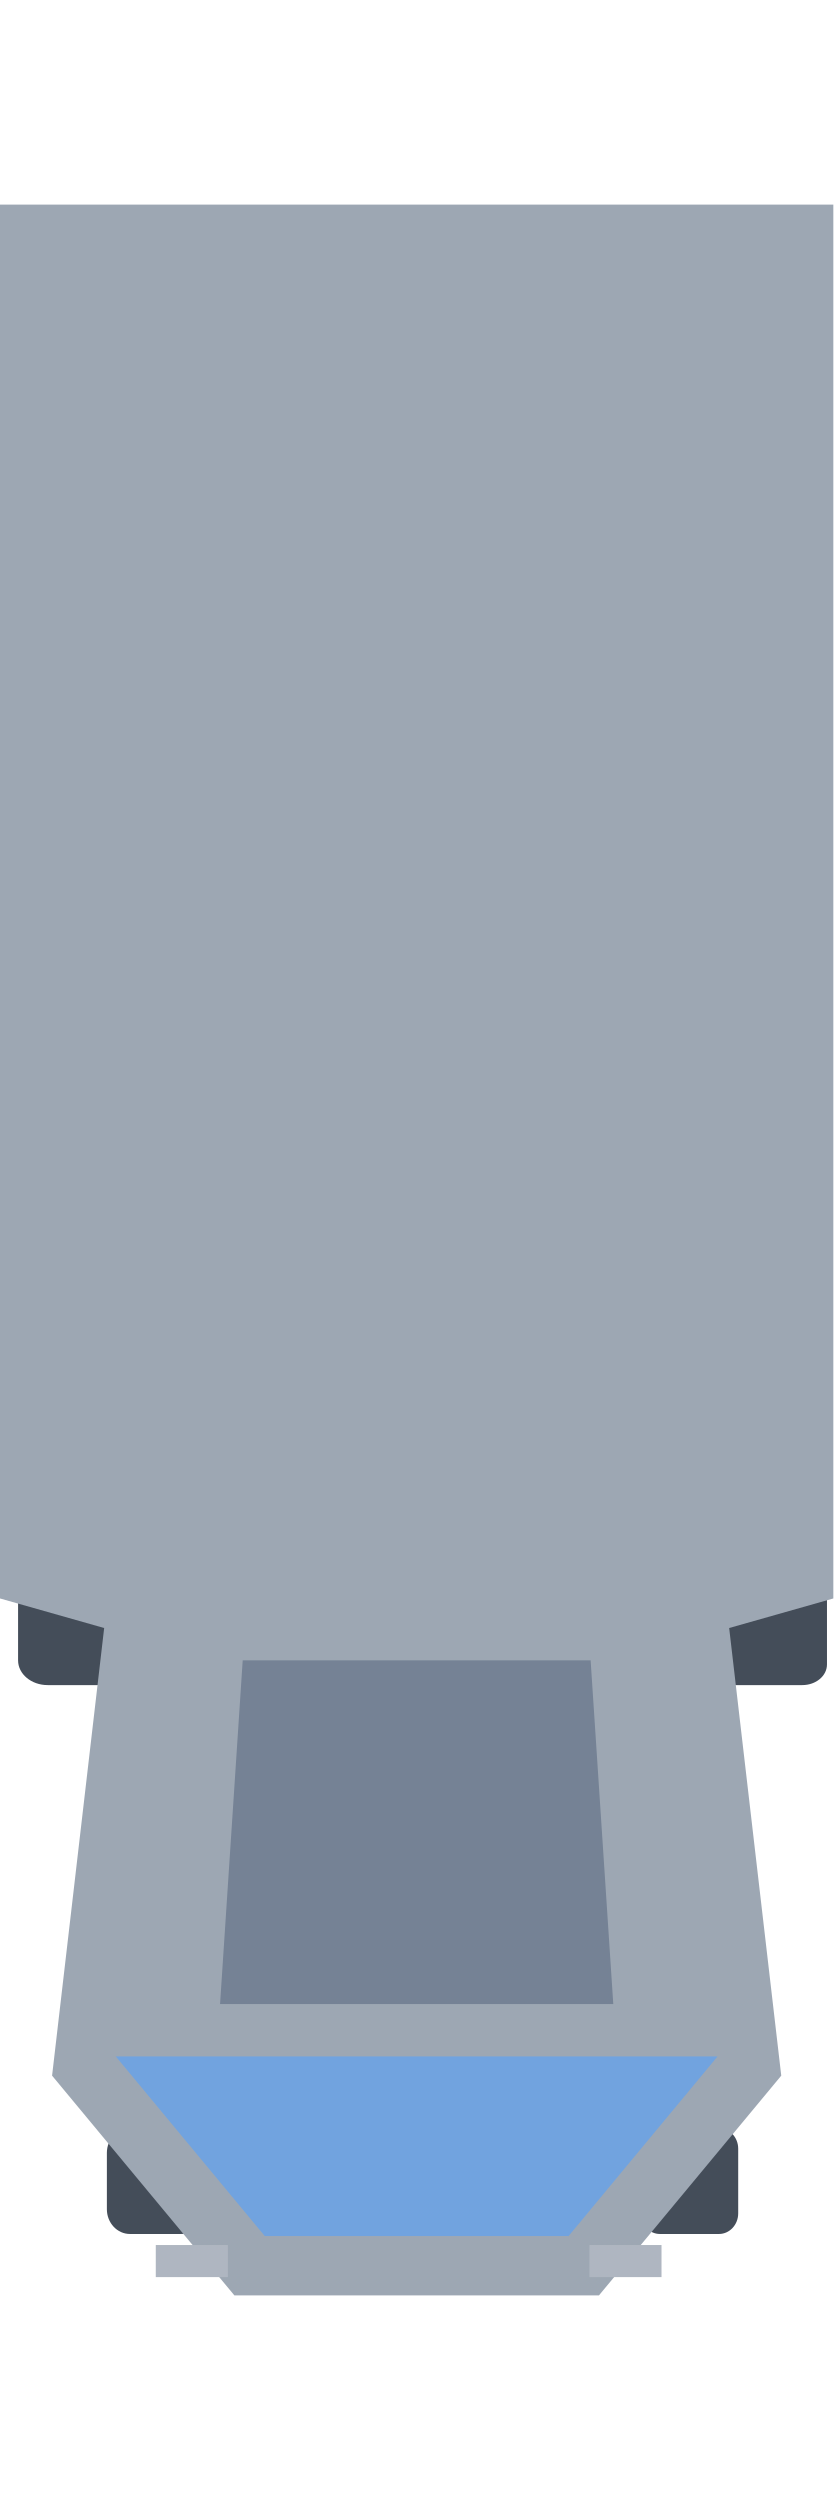
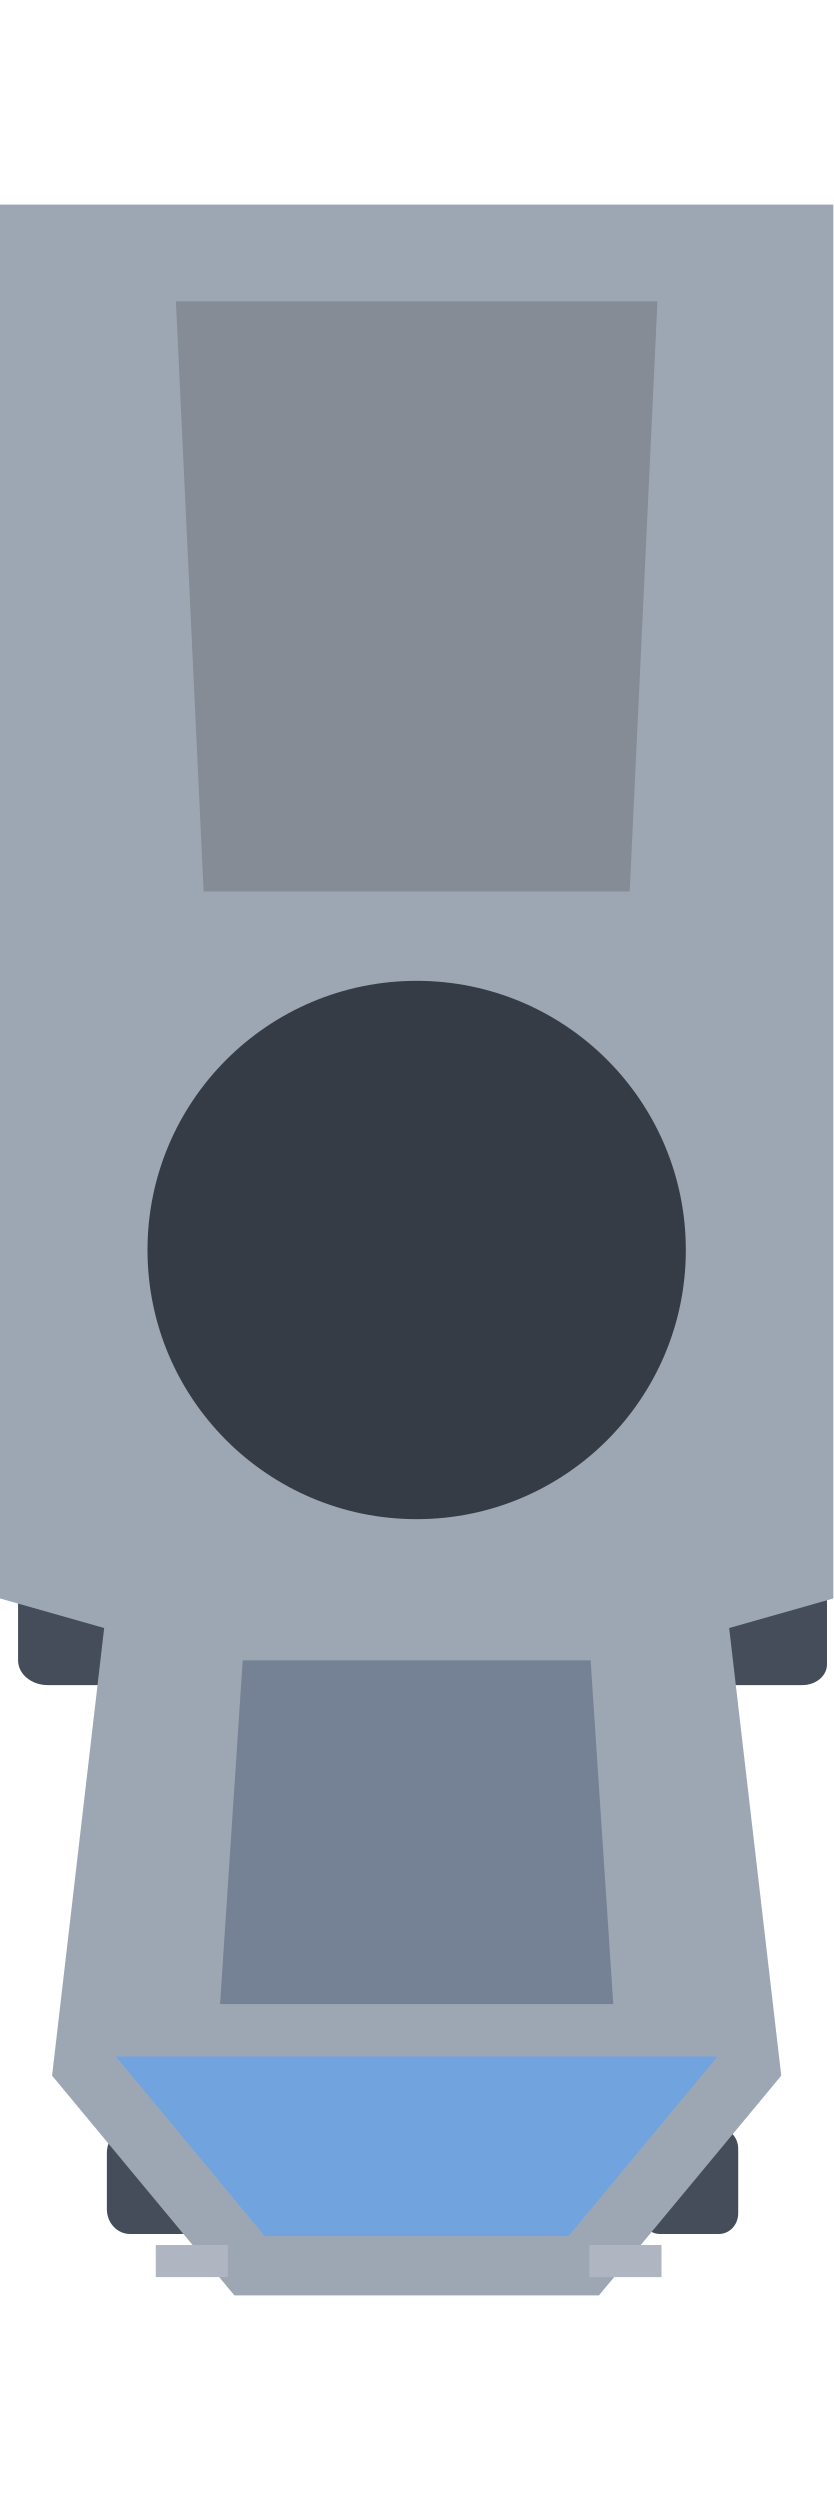
<svg xmlns="http://www.w3.org/2000/svg" width="32" height="96" viewBox="0 0 32 96" version="1.1" id="svg8">
  <defs id="defs2" />
  <g id="layer1" transform="translate(0,-1058.5)">
    <rect ry="0.95" rx="0.887" style="opacity:1;fill:#444d59;fill-opacity:1;fill-rule:nonzero;stroke:none;stroke-width:0.808;stroke-linecap:butt;stroke-linejoin:miter;stroke-miterlimit:4;stroke-dasharray:none;stroke-dashoffset:0.5;stroke-opacity:1" id="rect4781" width="3.745" height="4.066" x="4.104" y="1140.219" />
    <rect ry="0.792" rx="0.739" y="1140.219" x="24.602" height="4.066" width="3.745" id="rect4783" style="opacity:1;fill:#444d59;fill-opacity:1;fill-rule:nonzero;stroke:none;stroke-width:0.808;stroke-linecap:butt;stroke-linejoin:miter;stroke-miterlimit:4;stroke-dasharray:none;stroke-dashoffset:0.5;stroke-opacity:1" />
    <rect y="1119.142" x="0.694" height="4.066" width="4.798" id="rect4779" style="opacity:1;fill:#444d59;fill-opacity:1;fill-rule:nonzero;stroke:none;stroke-width:0.914;stroke-linecap:butt;stroke-linejoin:miter;stroke-miterlimit:4;stroke-dasharray:none;stroke-dashoffset:0.5;stroke-opacity:1" rx="1.136" ry="0.95" />
    <rect style="opacity:1;fill:#444d59;fill-opacity:1;fill-rule:nonzero;stroke:none;stroke-width:0.914;stroke-linecap:butt;stroke-linejoin:miter;stroke-miterlimit:4;stroke-dasharray:none;stroke-dashoffset:0.5;stroke-opacity:1" id="rect4777" width="4.798" height="4.066" x="26.958" y="1119.142" rx="0.947" ry="0.792" />
    <path style="opacity:1;fill:#9da7b3;fill-opacity:1;fill-rule:nonzero;stroke:none;stroke-width:0.914;stroke-linecap:butt;stroke-linejoin:miter;stroke-miterlimit:4;stroke-dasharray:none;stroke-dashoffset:0.5;stroke-opacity:1" d="m 0,1066.357 v 26.762 26.762 l 4,1.135 -2,17.189 7,8.438 h 7 7 l 7,-8.438 -2,-17.189 4,-1.135 v -26.762 -26.762 z" id="rect4751" />
    <ellipse style="opacity:1;fill:#5b6776;fill-opacity:1;fill-rule:nonzero;stroke:none;stroke-width:0.508;stroke-linecap:butt;stroke-linejoin:miter;stroke-miterlimit:4;stroke-dasharray:none;stroke-dashoffset:0.5;stroke-opacity:1" id="path4755" cx="16" cy="1106.5" r="10.002" />
    <path style="opacity:1;fill:#71a3df;fill-opacity:1;fill-rule:nonzero;stroke:none;stroke-width:0.762;stroke-linecap:butt;stroke-linejoin:miter;stroke-miterlimit:4;stroke-dasharray:none;stroke-dashoffset:0.5;stroke-opacity:1" d="m 4.445,1137.466 5.723,6.9 H 16 21.832 l 5.723,-6.9 z" id="path4757" />
    <path style="opacity:1;fill:#758295;fill-opacity:1;fill-rule:nonzero;stroke:none;stroke-width:0.659;stroke-linecap:butt;stroke-linejoin:miter;stroke-miterlimit:4;stroke-dasharray:none;stroke-dashoffset:0.5;stroke-opacity:1" d="m 9.32,1122.257 -0.87,13.199 H 23.55 l -0.87,-13.199 z" id="path4766" />
    <rect style="opacity:1;fill:#afb6c1;fill-opacity:1;fill-rule:nonzero;stroke:none;stroke-width:0.914;stroke-linecap:butt;stroke-linejoin:miter;stroke-miterlimit:4;stroke-dasharray:none;stroke-dashoffset:0.5;stroke-opacity:1" id="rect4785" width="2.768" height="1.232" x="5.982" y="1144.709" />
    <rect y="1144.709" x="22.634" height="1.232" width="2.768" id="rect4787" style="opacity:1;fill:#afb6c1;fill-opacity:1;fill-rule:nonzero;stroke:none;stroke-width:0.914;stroke-linecap:butt;stroke-linejoin:miter;stroke-miterlimit:4;stroke-dasharray:none;stroke-dashoffset:0.5;stroke-opacity:1" />
+     <circle style="opacity:1;fill:#363c46;fill-opacity:1;fill-rule:nonzero;stroke:none;stroke-width:1;stroke-linecap:butt;stroke-linejoin:miter;stroke-miterlimit:4;stroke-dasharray:none;stroke-dashoffset:0.5;stroke-opacity:1" id="path4765" cx="16" cy="1106.5" r="10.336" />
+     <path id="path4767" d="m 7.819,1092.732 -1.065,-22.663 H 25.246 l -1.065,22.663 z" style="opacity:1;fill:#858c95;fill-opacity:1;fill-rule:nonzero;stroke:none;stroke-width:0.956;stroke-linecap:butt;stroke-linejoin:miter;stroke-miterlimit:4;stroke-dasharray:none;stroke-dashoffset:0.5;stroke-opacity:1" />
  </g>
</svg>
